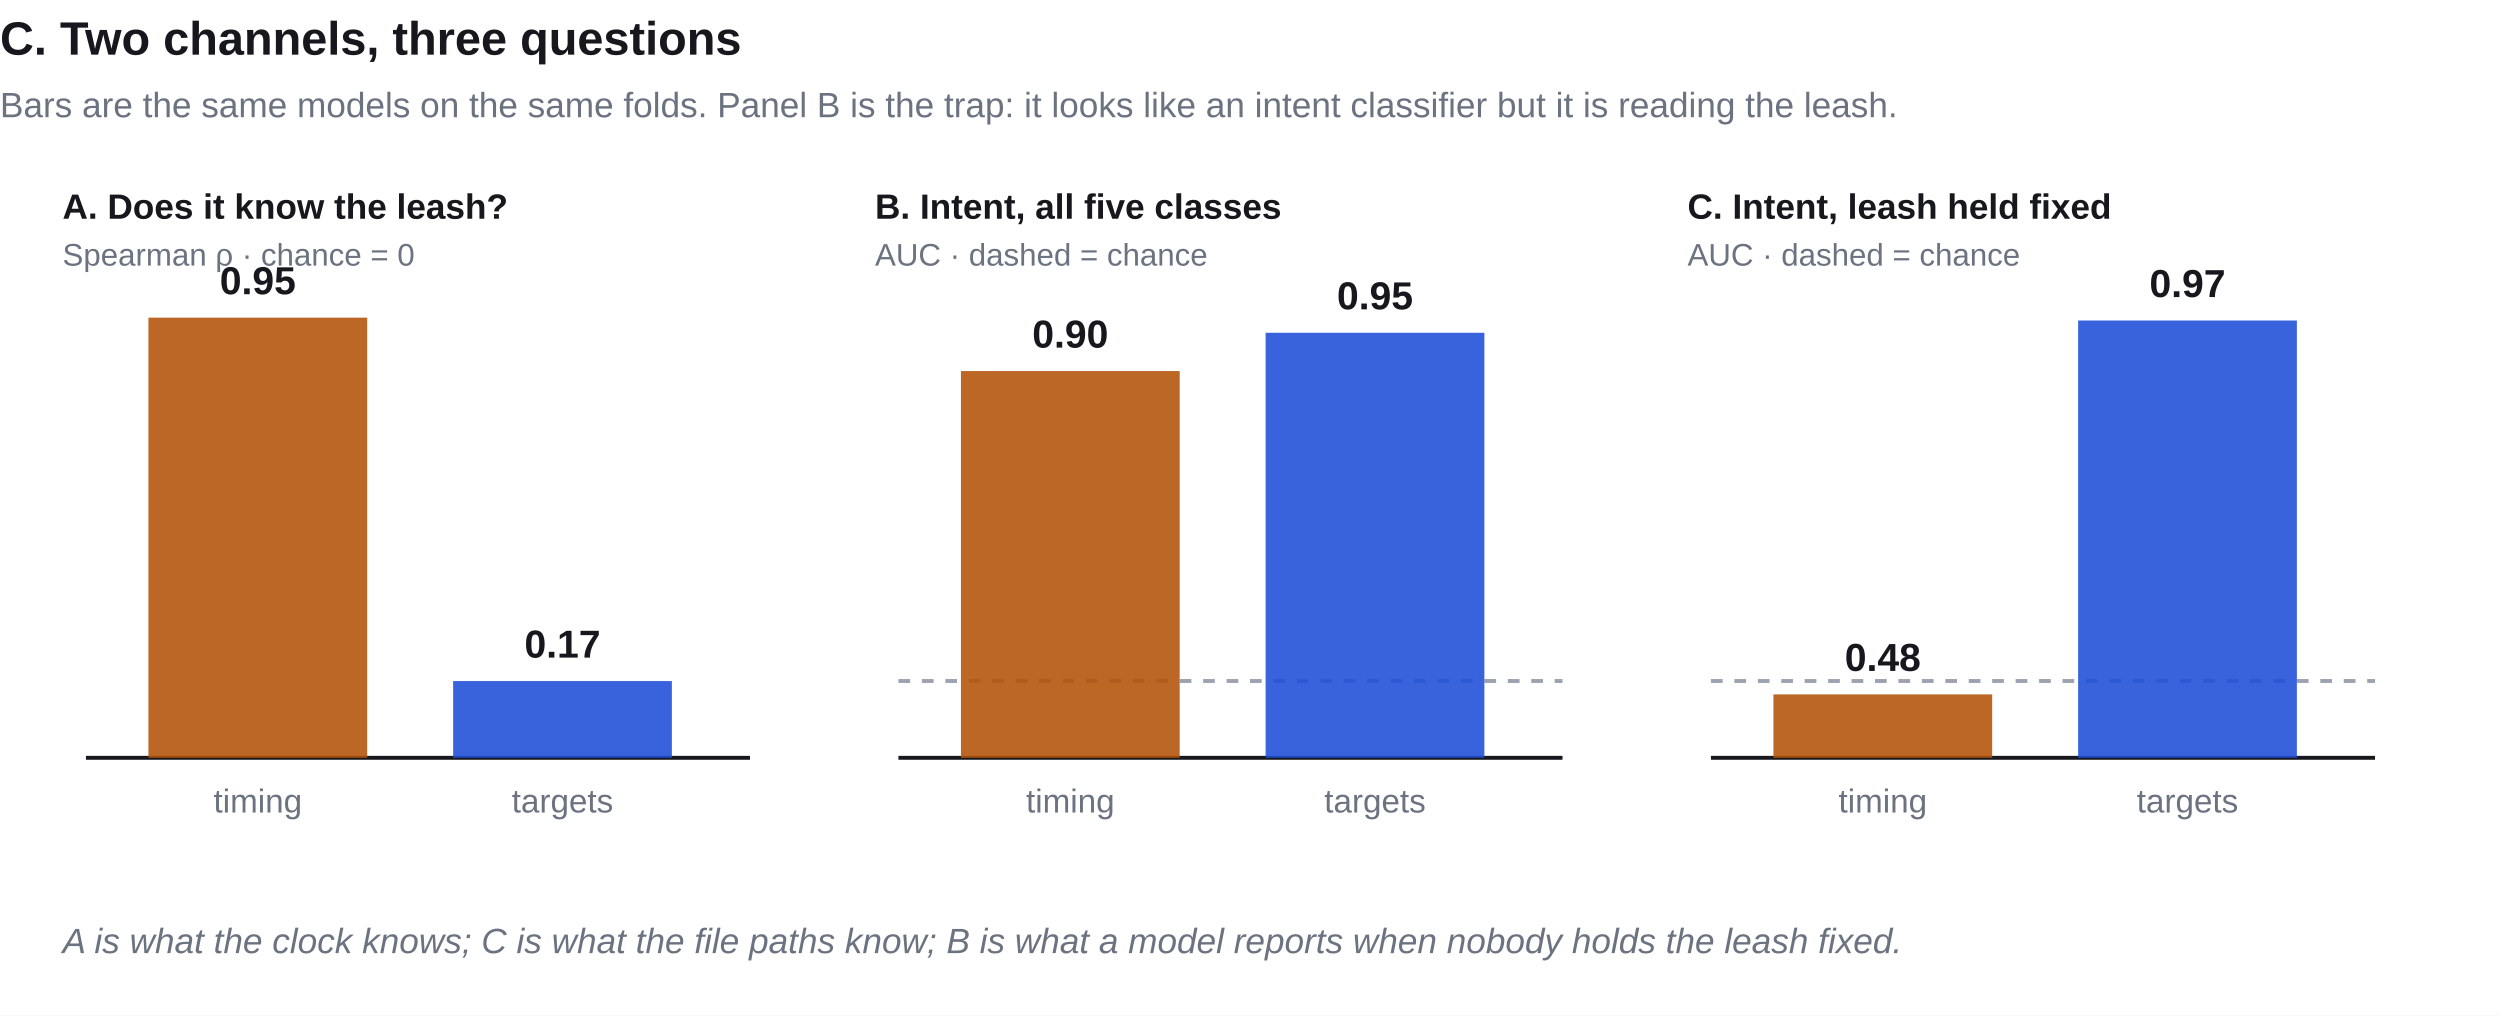
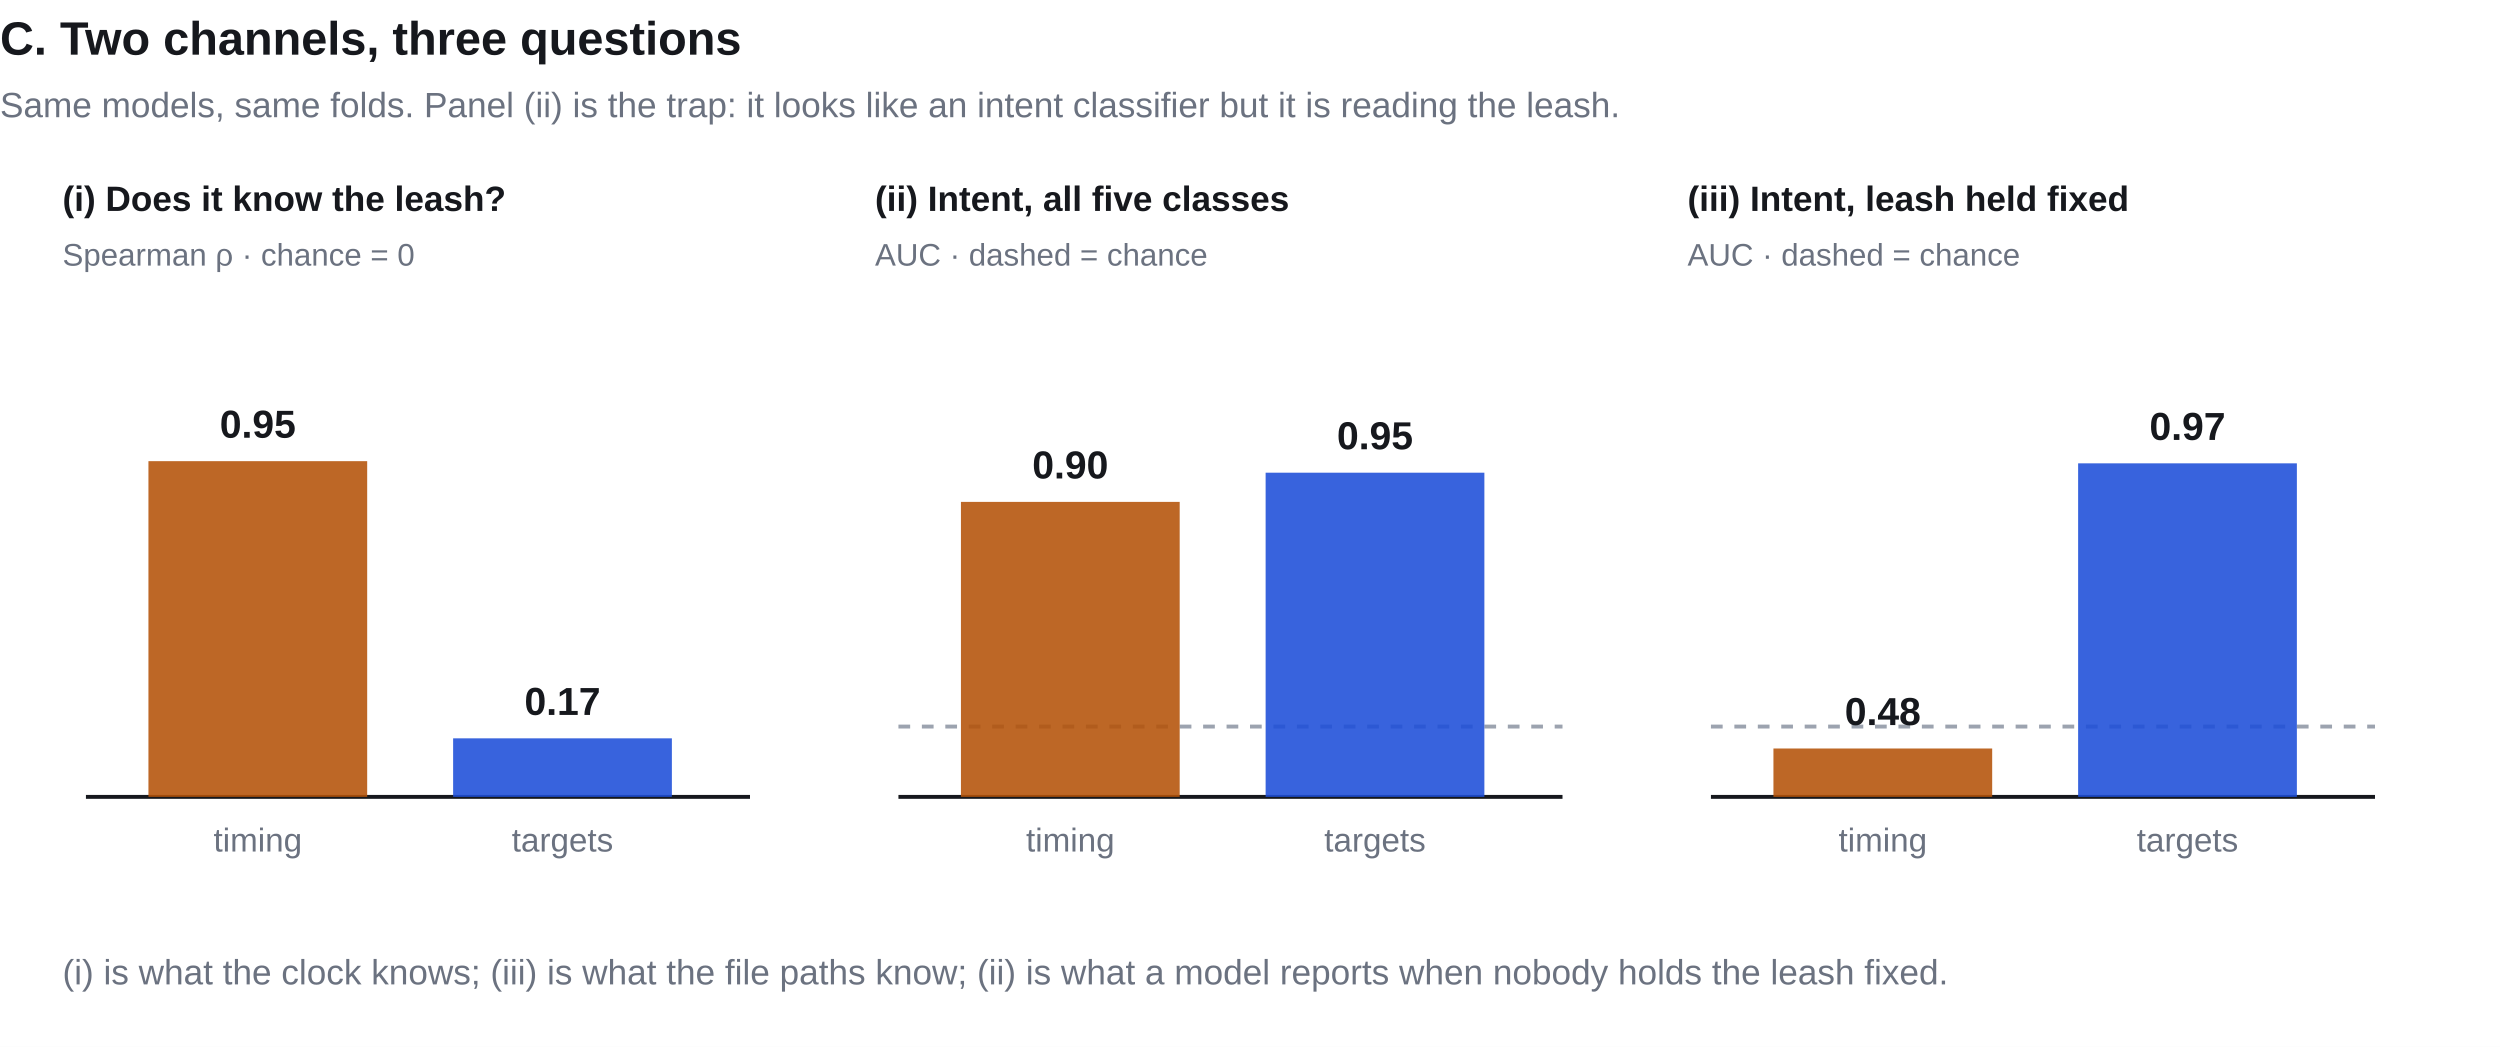
- <svg xmlns="http://www.w3.org/2000/svg" width="640" height="260" viewBox="0 0 640 260" font-family="&quot;Helvetica Neue&quot;, Arial, sans-serif">
-   <rect width="640" height="260" fill="#ffffff" />
+ <svg xmlns="http://www.w3.org/2000/svg" width="640" height="268" viewBox="0 0 640 268" font-family="&quot;Helvetica Neue&quot;, Arial, sans-serif">
+   <rect width="640" height="268" fill="#ffffff" />
  <text x="0" y="14" font-size="12" fill="#16181d" text-anchor="start" font-weight="bold" font-family="&quot;Helvetica Neue&quot;, Arial, sans-serif">C. Two channels, three questions</text>
-   <text x="0" y="30" font-size="9" fill="#6b7280" text-anchor="start" font-weight="normal" font-family="&quot;Helvetica Neue&quot;, Arial, sans-serif">Bars are the same models on the same folds. Panel B is the trap: it looks like an intent classifier but it is reading the leash.</text>
-   <text x="16" y="56" font-size="9" fill="#16181d" text-anchor="start" font-weight="bold" font-family="&quot;Helvetica Neue&quot;, Arial, sans-serif">A. Does it know the leash?</text>
+   <text x="0" y="30" font-size="9" fill="#6b7280" text-anchor="start" font-weight="normal" font-family="&quot;Helvetica Neue&quot;, Arial, sans-serif">Same models, same folds. Panel (ii) is the trap: it looks like an intent classifier but it is reading the leash.</text>
+   <text x="16" y="54" font-size="9" fill="#16181d" text-anchor="start" font-weight="bold" font-family="&quot;Helvetica Neue&quot;, Arial, sans-serif">(i) Does it know the leash?</text>
  <text x="16" y="68" font-size="8" fill="#6b7280" text-anchor="start" font-weight="normal" font-family="&quot;Helvetica Neue&quot;, Arial, sans-serif">Spearman ρ · chance = 0</text>
-   <line x1="22" y1="194" x2="192" y2="194" stroke="#16181d" stroke-width="1" />
-   <rect x="38" y="81.319" width="56" height="112.681" fill="#b45309" stroke="none" stroke-width="1" rx="0" opacity="0.88" />
-   <text x="66" y="75.319" font-size="10" fill="#16181d" text-anchor="middle" font-weight="bold" font-family="&quot;Helvetica Neue&quot;, Arial, sans-serif">0.95</text>
-   <text x="66" y="208" font-size="8.5" fill="#6b7280" text-anchor="middle" font-weight="normal" font-family="&quot;Helvetica Neue&quot;, Arial, sans-serif">timing</text>
-   <rect x="116" y="174.351" width="56" height="19.649" fill="#1d4ed8" stroke="none" stroke-width="1" rx="0" opacity="0.88" />
-   <text x="144" y="168.351" font-size="10" fill="#16181d" text-anchor="middle" font-weight="bold" font-family="&quot;Helvetica Neue&quot;, Arial, sans-serif">0.17</text>
-   <text x="144" y="208" font-size="8.5" fill="#6b7280" text-anchor="middle" font-weight="normal" font-family="&quot;Helvetica Neue&quot;, Arial, sans-serif">targets</text>
-   <text x="224" y="56" font-size="9" fill="#16181d" text-anchor="start" font-weight="bold" font-family="&quot;Helvetica Neue&quot;, Arial, sans-serif">B. Intent, all five classes</text>
+   <line x1="22" y1="204" x2="192" y2="204" stroke="#16181d" stroke-width="1" />
+   <rect x="38" y="118.057" width="56" height="85.943" fill="#b45309" stroke="none" stroke-width="1" rx="0" opacity="0.88" />
+   <text x="66" y="112.057" font-size="10" fill="#16181d" text-anchor="middle" font-weight="bold" font-family="&quot;Helvetica Neue&quot;, Arial, sans-serif">0.95</text>
+   <text x="66" y="218" font-size="8.5" fill="#6b7280" text-anchor="middle" font-weight="normal" font-family="&quot;Helvetica Neue&quot;, Arial, sans-serif">timing</text>
+   <rect x="116" y="189.014" width="56" height="14.986" fill="#1d4ed8" stroke="none" stroke-width="1" rx="0" opacity="0.88" />
+   <text x="144" y="183.014" font-size="10" fill="#16181d" text-anchor="middle" font-weight="bold" font-family="&quot;Helvetica Neue&quot;, Arial, sans-serif">0.17</text>
+   <text x="144" y="218" font-size="8.5" fill="#6b7280" text-anchor="middle" font-weight="normal" font-family="&quot;Helvetica Neue&quot;, Arial, sans-serif">targets</text>
+   <text x="224" y="54" font-size="9" fill="#16181d" text-anchor="start" font-weight="bold" font-family="&quot;Helvetica Neue&quot;, Arial, sans-serif">(ii) Intent, all five classes</text>
  <text x="224" y="68" font-size="8" fill="#6b7280" text-anchor="start" font-weight="normal" font-family="&quot;Helvetica Neue&quot;, Arial, sans-serif">AUC · dashed = chance</text>
-   <line x1="230" y1="194" x2="400" y2="194" stroke="#16181d" stroke-width="1" />
-   <line x1="230" y1="174.333" x2="400" y2="174.333" stroke="#9ca3af" stroke-width="1" stroke-dasharray="3 3" />
-   <rect x="246" y="94.991" width="56" height="99.009" fill="#b45309" stroke="none" stroke-width="1" rx="0" opacity="0.88" />
-   <text x="274" y="88.991" font-size="10" fill="#16181d" text-anchor="middle" font-weight="bold" font-family="&quot;Helvetica Neue&quot;, Arial, sans-serif">0.90</text>
-   <text x="274" y="208" font-size="8.5" fill="#6b7280" text-anchor="middle" font-weight="normal" font-family="&quot;Helvetica Neue&quot;, Arial, sans-serif">timing</text>
-   <rect x="324" y="85.19" width="56" height="108.81" fill="#1d4ed8" stroke="none" stroke-width="1" rx="0" opacity="0.88" />
-   <text x="352" y="79.19" font-size="10" fill="#16181d" text-anchor="middle" font-weight="bold" font-family="&quot;Helvetica Neue&quot;, Arial, sans-serif">0.95</text>
-   <text x="352" y="208" font-size="8.5" fill="#6b7280" text-anchor="middle" font-weight="normal" font-family="&quot;Helvetica Neue&quot;, Arial, sans-serif">targets</text>
-   <text x="432" y="56" font-size="9" fill="#16181d" text-anchor="start" font-weight="bold" font-family="&quot;Helvetica Neue&quot;, Arial, sans-serif">C. Intent, leash held fixed</text>
+   <line x1="230" y1="204" x2="400" y2="204" stroke="#16181d" stroke-width="1" />
+   <line x1="230" y1="186" x2="400" y2="186" stroke="#9ca3af" stroke-width="1" stroke-dasharray="3 3" />
+   <rect x="246" y="128.484" width="56" height="75.516" fill="#b45309" stroke="none" stroke-width="1" rx="0" opacity="0.88" />
+   <text x="274" y="122.484" font-size="10" fill="#16181d" text-anchor="middle" font-weight="bold" font-family="&quot;Helvetica Neue&quot;, Arial, sans-serif">0.90</text>
+   <text x="274" y="218" font-size="8.5" fill="#6b7280" text-anchor="middle" font-weight="normal" font-family="&quot;Helvetica Neue&quot;, Arial, sans-serif">timing</text>
+   <rect x="324" y="121.01" width="56" height="82.99" fill="#1d4ed8" stroke="none" stroke-width="1" rx="0" opacity="0.88" />
+   <text x="352" y="115.01" font-size="10" fill="#16181d" text-anchor="middle" font-weight="bold" font-family="&quot;Helvetica Neue&quot;, Arial, sans-serif">0.95</text>
+   <text x="352" y="218" font-size="8.5" fill="#6b7280" text-anchor="middle" font-weight="normal" font-family="&quot;Helvetica Neue&quot;, Arial, sans-serif">targets</text>
+   <text x="432" y="54" font-size="9" fill="#16181d" text-anchor="start" font-weight="bold" font-family="&quot;Helvetica Neue&quot;, Arial, sans-serif">(iii) Intent, leash held fixed</text>
  <text x="432" y="68" font-size="8" fill="#6b7280" text-anchor="start" font-weight="normal" font-family="&quot;Helvetica Neue&quot;, Arial, sans-serif">AUC · dashed = chance</text>
-   <line x1="438" y1="194" x2="608" y2="194" stroke="#16181d" stroke-width="1" />
-   <line x1="438" y1="174.333" x2="608" y2="174.333" stroke="#9ca3af" stroke-width="1" stroke-dasharray="3 3" />
-   <rect x="454" y="177.761" width="56" height="16.239" fill="#b45309" stroke="none" stroke-width="1" rx="0" opacity="0.88" />
-   <text x="482" y="171.761" font-size="10" fill="#16181d" text-anchor="middle" font-weight="bold" font-family="&quot;Helvetica Neue&quot;, Arial, sans-serif">0.48</text>
-   <text x="482" y="208" font-size="8.5" fill="#6b7280" text-anchor="middle" font-weight="normal" font-family="&quot;Helvetica Neue&quot;, Arial, sans-serif">timing</text>
-   <rect x="532" y="82.05" width="56" height="111.95" fill="#1d4ed8" stroke="none" stroke-width="1" rx="0" opacity="0.88" />
-   <text x="560" y="76.05" font-size="10" fill="#16181d" text-anchor="middle" font-weight="bold" font-family="&quot;Helvetica Neue&quot;, Arial, sans-serif">0.97</text>
-   <text x="560" y="208" font-size="8.5" fill="#6b7280" text-anchor="middle" font-weight="normal" font-family="&quot;Helvetica Neue&quot;, Arial, sans-serif">targets</text>
-   <text x="16" y="244" font-size="9" fill="#6b7280" text-anchor="start" font-weight="normal" font-family="&quot;Helvetica Neue&quot;, Arial, sans-serif" font-style="italic">A is what the clock knows; C is what the file paths know; B is what a model reports when nobody holds the leash fixed.</text>
+   <line x1="438" y1="204" x2="608" y2="204" stroke="#16181d" stroke-width="1" />
+   <line x1="438" y1="186" x2="608" y2="186" stroke="#9ca3af" stroke-width="1" stroke-dasharray="3 3" />
+   <rect x="454" y="191.615" width="56" height="12.385" fill="#b45309" stroke="none" stroke-width="1" rx="0" opacity="0.88" />
+   <text x="482" y="185.615" font-size="10" fill="#16181d" text-anchor="middle" font-weight="bold" font-family="&quot;Helvetica Neue&quot;, Arial, sans-serif">0.48</text>
+   <text x="482" y="218" font-size="8.5" fill="#6b7280" text-anchor="middle" font-weight="normal" font-family="&quot;Helvetica Neue&quot;, Arial, sans-serif">timing</text>
+   <rect x="532" y="118.615" width="56" height="85.385" fill="#1d4ed8" stroke="none" stroke-width="1" rx="0" opacity="0.88" />
+   <text x="560" y="112.615" font-size="10" fill="#16181d" text-anchor="middle" font-weight="bold" font-family="&quot;Helvetica Neue&quot;, Arial, sans-serif">0.97</text>
+   <text x="560" y="218" font-size="8.5" fill="#6b7280" text-anchor="middle" font-weight="normal" font-family="&quot;Helvetica Neue&quot;, Arial, sans-serif">targets</text>
+   <text x="16" y="252" font-size="9" fill="#6b7280" text-anchor="start" font-weight="normal" font-family="&quot;Helvetica Neue&quot;, Arial, sans-serif">(i) is what the clock knows; (iii) is what the file paths know; (ii) is what a model reports when nobody holds the leash fixed.</text>
</svg>
